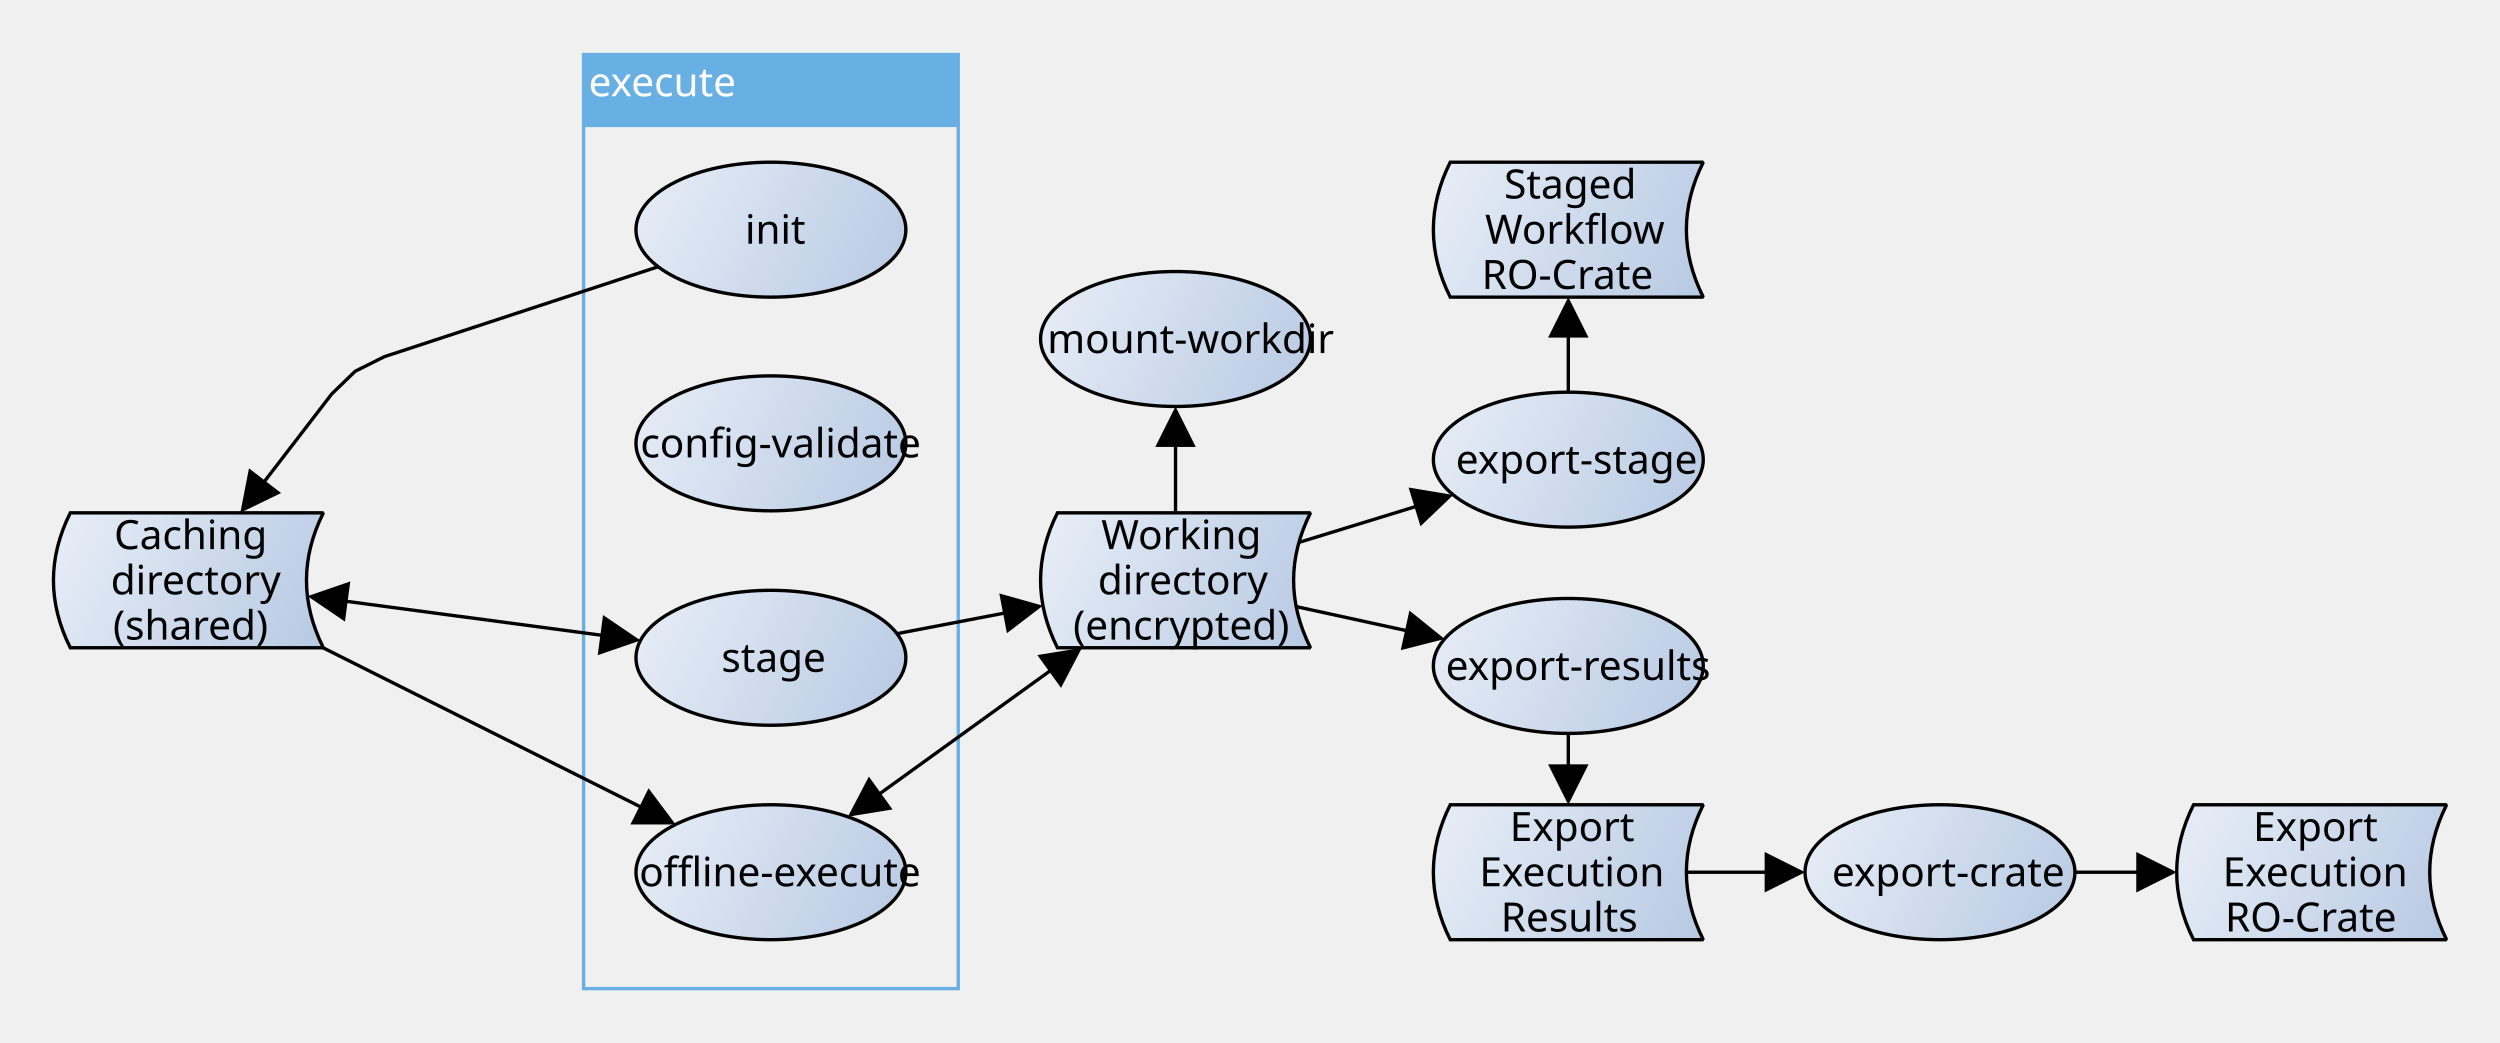
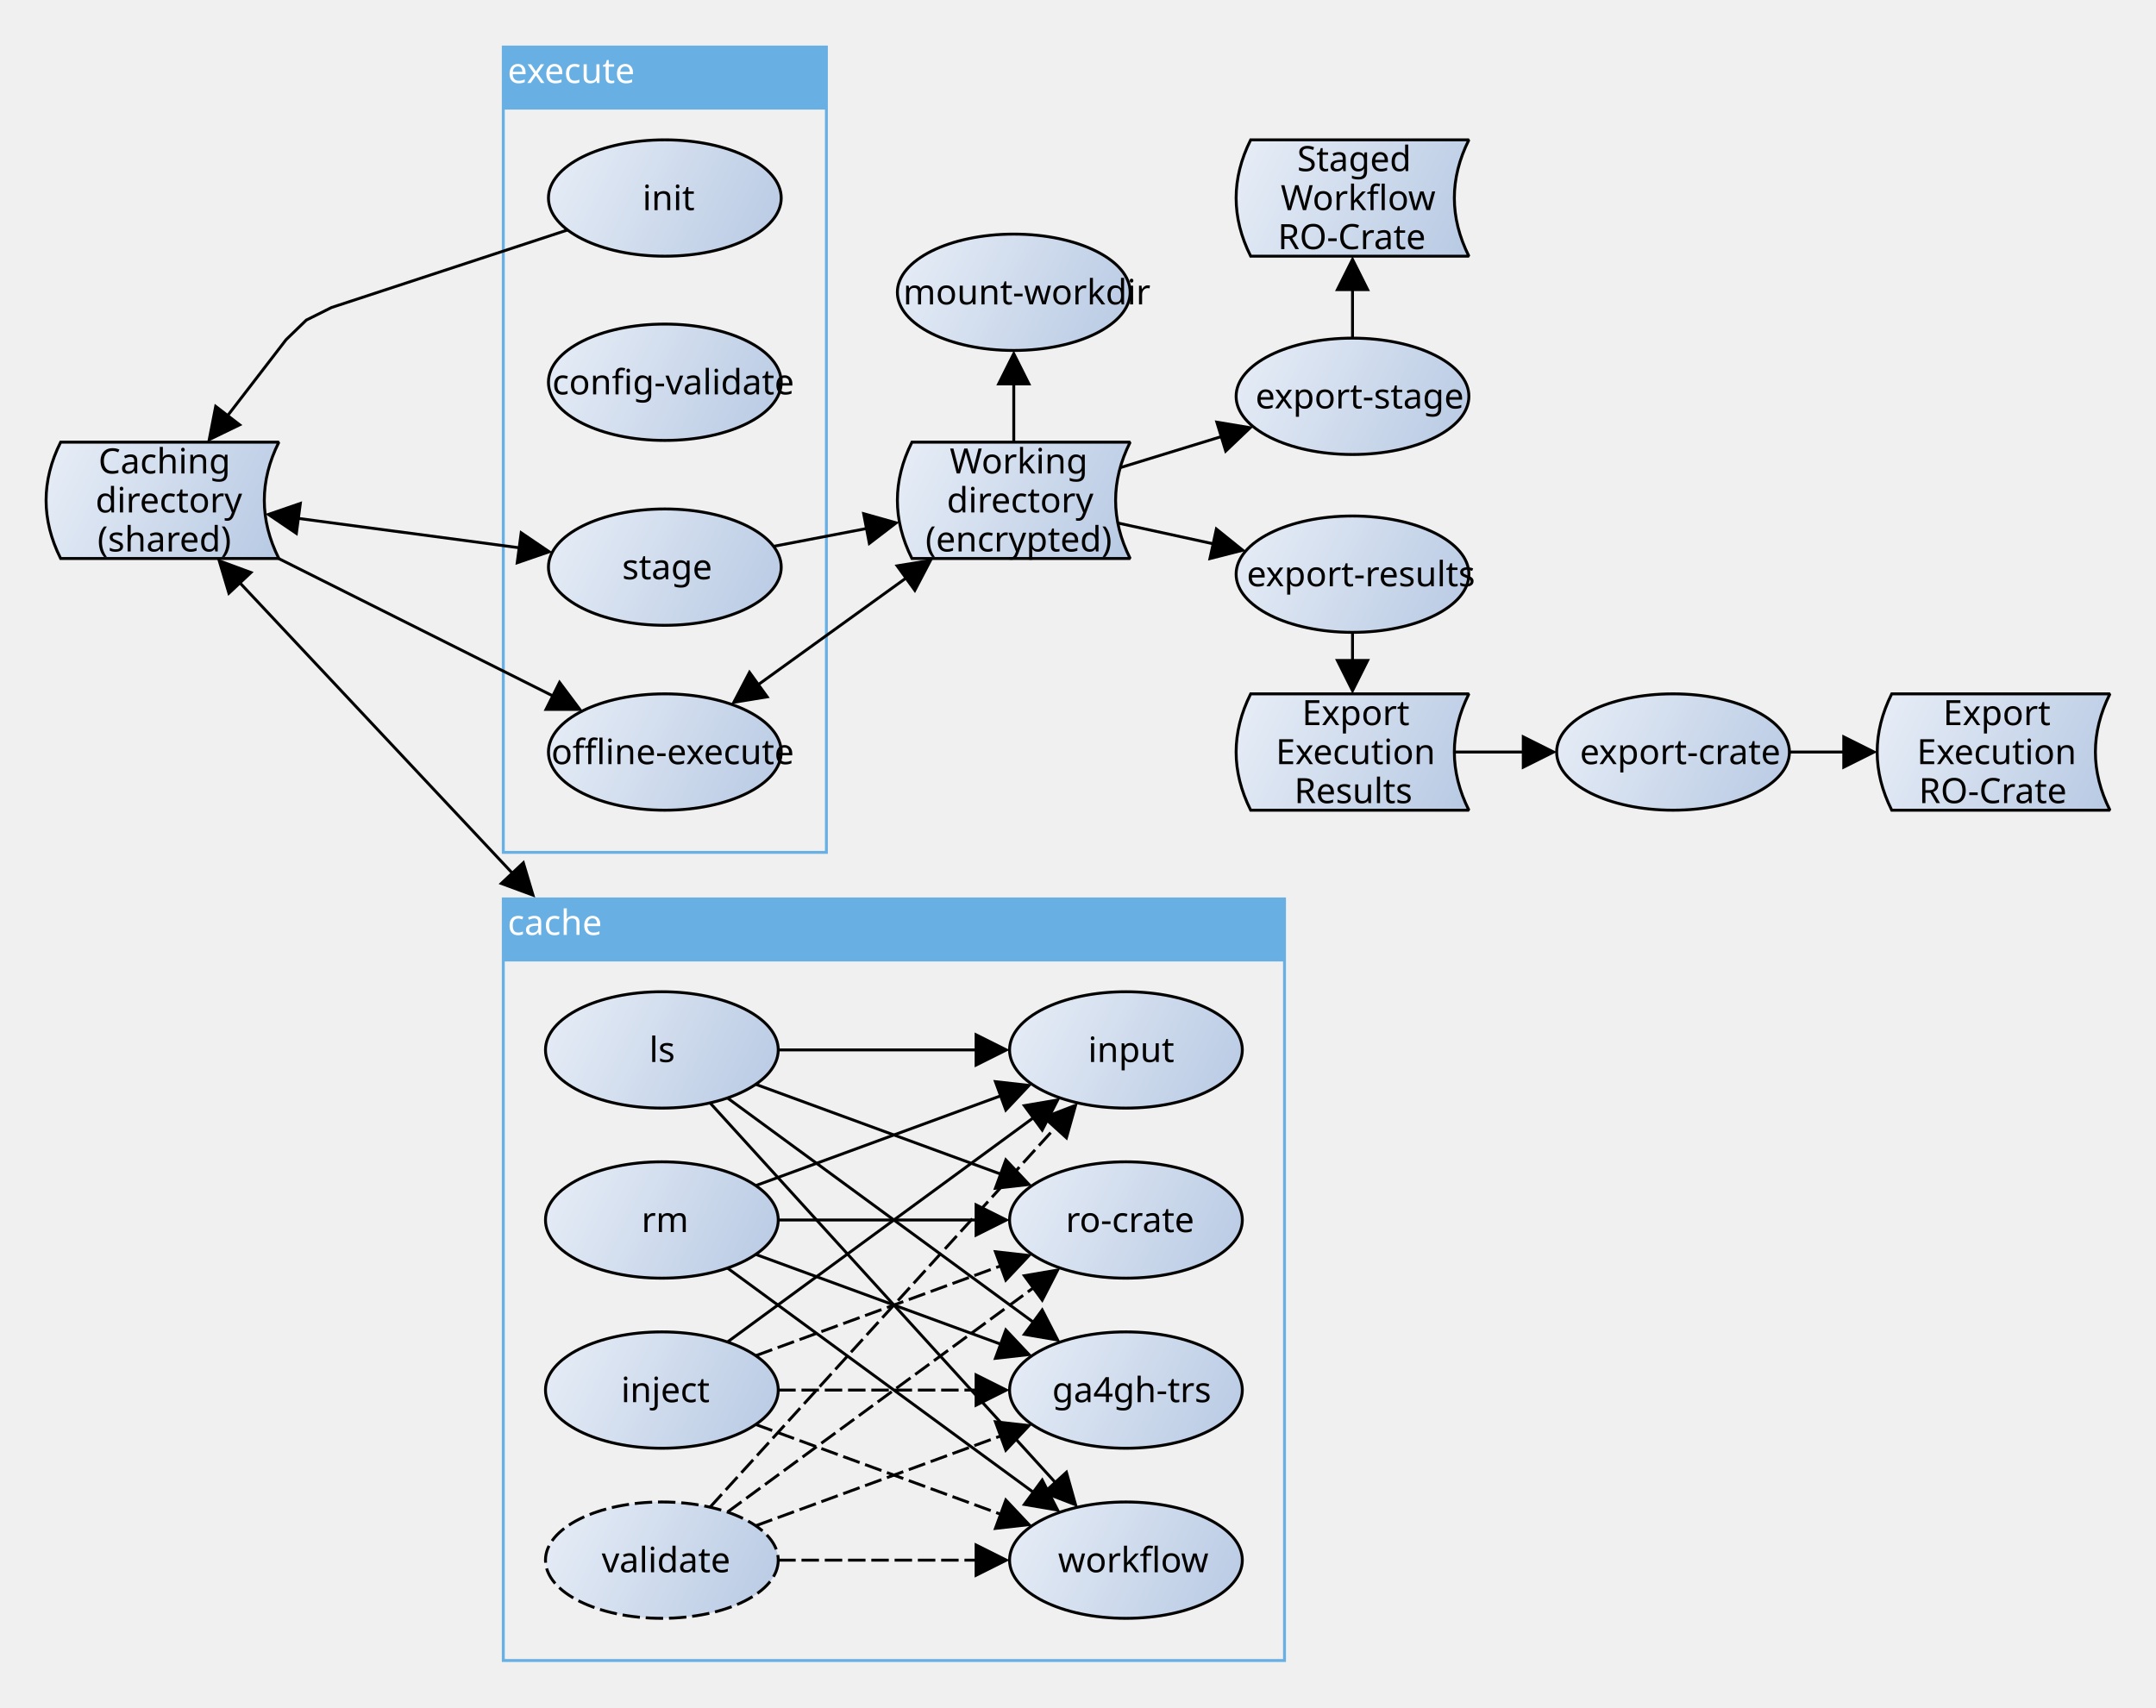
- <svg xmlns="http://www.w3.org/2000/svg" fill-opacity="1" color-rendering="auto" color-interpolation="auto" text-rendering="auto" stroke="black" stroke-linecap="square" width="741" stroke-miterlimit="10" shape-rendering="auto" stroke-opacity="1" fill="black" stroke-dasharray="none" font-weight="normal" stroke-width="1" height="309" font-family="'Dialog'" font-style="normal" stroke-linejoin="miter" font-size="12px" stroke-dashoffset="0" image-rendering="auto">
+ <svg xmlns="http://www.w3.org/2000/svg" fill-opacity="1" color-rendering="auto" color-interpolation="auto" text-rendering="auto" stroke="black" stroke-linecap="square" width="741" stroke-miterlimit="10" shape-rendering="auto" stroke-opacity="1" fill="black" stroke-dasharray="none" font-weight="normal" stroke-width="1" height="587" font-family="'Dialog'" font-style="normal" stroke-linejoin="miter" font-size="12px" stroke-dashoffset="0" image-rendering="auto">
  <defs id="genericDefs" />
  <g>
    <defs id="defs1">
      <linearGradient x1="609.424" gradientUnits="userSpaceOnUse" x2="689.424" y1="348.004" y2="388.004" id="linearGradient1" spreadMethod="reflect">
        <stop stop-opacity="1" stop-color="rgb(232,238,247)" offset="0%" />
        <stop stop-opacity="1" stop-color="rgb(183,201,227)" offset="100%" />
      </linearGradient>
      <linearGradient x1="316.84" gradientUnits="userSpaceOnUse" x2="396.84" y1="348.004" y2="388.004" id="linearGradient2" spreadMethod="reflect">
        <stop stop-opacity="1" stop-color="rgb(232,238,247)" offset="0%" />
        <stop stop-opacity="1" stop-color="rgb(183,201,227)" offset="100%" />
      </linearGradient>
      <linearGradient x1="609.424" gradientUnits="userSpaceOnUse" x2="689.424" y1="276.48" y2="316.48" id="linearGradient3" spreadMethod="reflect">
        <stop stop-opacity="1" stop-color="rgb(232,238,247)" offset="0%" />
        <stop stop-opacity="1" stop-color="rgb(183,201,227)" offset="100%" />
      </linearGradient>
      <linearGradient x1="489.5" gradientUnits="userSpaceOnUse" x2="569.5" y1="244.074" y2="284.074" id="linearGradient4" spreadMethod="reflect">
        <stop stop-opacity="1" stop-color="rgb(232,238,247)" offset="0%" />
        <stop stop-opacity="1" stop-color="rgb(183,201,227)" offset="100%" />
      </linearGradient>
      <linearGradient x1="489.5" gradientUnits="userSpaceOnUse" x2="569.5" y1="434.528" y2="474.528" id="linearGradient5" spreadMethod="reflect">
        <stop stop-opacity="1" stop-color="rgb(232,238,247)" offset="0%" />
        <stop stop-opacity="1" stop-color="rgb(183,201,227)" offset="100%" />
      </linearGradient>
      <linearGradient x1="489.5" gradientUnits="userSpaceOnUse" x2="569.5" y1="370.968" y2="410.968" id="linearGradient6" spreadMethod="reflect">
        <stop stop-opacity="1" stop-color="rgb(232,238,247)" offset="0%" />
        <stop stop-opacity="1" stop-color="rgb(183,201,227)" offset="100%" />
      </linearGradient>
      <linearGradient x1="489.5" gradientUnits="userSpaceOnUse" x2="569.5" y1="307.409" y2="347.409" id="linearGradient7" spreadMethod="reflect">
        <stop stop-opacity="1" stop-color="rgb(232,238,247)" offset="0%" />
        <stop stop-opacity="1" stop-color="rgb(183,201,227)" offset="100%" />
      </linearGradient>
      <linearGradient x1="725.848" gradientUnits="userSpaceOnUse" x2="805.848" y1="312.242" y2="352.242" id="linearGradient8" spreadMethod="reflect">
        <stop stop-opacity="1" stop-color="rgb(232,238,247)" offset="0%" />
        <stop stop-opacity="1" stop-color="rgb(183,201,227)" offset="100%" />
      </linearGradient>
      <linearGradient x1="725.848" gradientUnits="userSpaceOnUse" x2="805.848" y1="373.385" y2="413.385" id="linearGradient9" spreadMethod="reflect">
        <stop stop-opacity="1" stop-color="rgb(232,238,247)" offset="0%" />
        <stop stop-opacity="1" stop-color="rgb(183,201,227)" offset="100%" />
      </linearGradient>
      <linearGradient x1="725.848" gradientUnits="userSpaceOnUse" x2="805.848" y1="434.528" y2="474.528" id="linearGradient10" spreadMethod="reflect">
        <stop stop-opacity="1" stop-color="rgb(232,238,247)" offset="0%" />
        <stop stop-opacity="1" stop-color="rgb(183,201,227)" offset="100%" />
      </linearGradient>
      <linearGradient x1="725.848" gradientUnits="userSpaceOnUse" x2="805.848" y1="244.074" y2="284.074" id="linearGradient11" spreadMethod="reflect">
        <stop stop-opacity="1" stop-color="rgb(232,238,247)" offset="0%" />
        <stop stop-opacity="1" stop-color="rgb(183,201,227)" offset="100%" />
      </linearGradient>
      <linearGradient x1="946.173" gradientUnits="userSpaceOnUse" x2="1026.173" y1="434.528" y2="474.528" id="linearGradient12" spreadMethod="reflect">
        <stop stop-opacity="1" stop-color="rgb(232,238,247)" offset="0%" />
        <stop stop-opacity="1" stop-color="rgb(183,201,227)" offset="100%" />
      </linearGradient>
      <linearGradient x1="836.01" gradientUnits="userSpaceOnUse" x2="916.01" y1="434.528" y2="474.528" id="linearGradient13" spreadMethod="reflect">
        <stop stop-opacity="1" stop-color="rgb(232,238,247)" offset="0%" />
        <stop stop-opacity="1" stop-color="rgb(183,201,227)" offset="100%" />
      </linearGradient>
+       <linearGradient x1="488.477" gradientUnits="userSpaceOnUse" x2="568.477" y1="536.934" y2="576.934" id="linearGradient14" spreadMethod="reflect">
+         <stop stop-opacity="1" stop-color="rgb(232,238,247)" offset="0%" />
+         <stop stop-opacity="1" stop-color="rgb(183,201,227)" offset="100%" />
+       </linearGradient>
+       <linearGradient x1="488.477" gradientUnits="userSpaceOnUse" x2="568.477" y1="595.403" y2="635.403" id="linearGradient15" spreadMethod="reflect">
+         <stop stop-opacity="1" stop-color="rgb(232,238,247)" offset="0%" />
+         <stop stop-opacity="1" stop-color="rgb(183,201,227)" offset="100%" />
+       </linearGradient>
+       <linearGradient x1="488.477" gradientUnits="userSpaceOnUse" x2="568.477" y1="653.871" y2="693.871" id="linearGradient16" spreadMethod="reflect">
+         <stop stop-opacity="1" stop-color="rgb(232,238,247)" offset="0%" />
+         <stop stop-opacity="1" stop-color="rgb(183,201,227)" offset="100%" />
+       </linearGradient>
+       <linearGradient x1="647.977" gradientUnits="userSpaceOnUse" x2="727.977" y1="536.934" y2="576.934" id="linearGradient17" spreadMethod="reflect">
+         <stop stop-opacity="1" stop-color="rgb(232,238,247)" offset="0%" />
+         <stop stop-opacity="1" stop-color="rgb(183,201,227)" offset="100%" />
+       </linearGradient>
+       <linearGradient x1="488.477" gradientUnits="userSpaceOnUse" x2="568.477" y1="712.34" y2="752.34" id="linearGradient18" spreadMethod="reflect">
+         <stop stop-opacity="1" stop-color="rgb(232,238,247)" offset="0%" />
+         <stop stop-opacity="1" stop-color="rgb(183,201,227)" offset="100%" />
+       </linearGradient>
+       <linearGradient x1="647.977" gradientUnits="userSpaceOnUse" x2="727.977" y1="595.403" y2="635.403" id="linearGradient19" spreadMethod="reflect">
+         <stop stop-opacity="1" stop-color="rgb(232,238,247)" offset="0%" />
+         <stop stop-opacity="1" stop-color="rgb(183,201,227)" offset="100%" />
+       </linearGradient>
+       <linearGradient x1="647.977" gradientUnits="userSpaceOnUse" x2="727.977" y1="653.871" y2="693.871" id="linearGradient20" spreadMethod="reflect">
+         <stop stop-opacity="1" stop-color="rgb(232,238,247)" offset="0%" />
+         <stop stop-opacity="1" stop-color="rgb(183,201,227)" offset="100%" />
+       </linearGradient>
+       <linearGradient x1="647.977" gradientUnits="userSpaceOnUse" x2="727.977" y1="712.34" y2="752.34" id="linearGradient21" spreadMethod="reflect">
+         <stop stop-opacity="1" stop-color="rgb(232,238,247)" offset="0%" />
+         <stop stop-opacity="1" stop-color="rgb(183,201,227)" offset="100%" />
+       </linearGradient>
      <clipPath clipPathUnits="userSpaceOnUse" id="clipPath1">
-         <path d="M0 0 L741 0 L741 309 L0 309 L0 0 Z" />
+         <path d="M0 0 L741 0 L741 587 L0 587 L0 0 Z" />
      </clipPath>
      <clipPath clipPathUnits="userSpaceOnUse" id="clipPath2">
-         <path d="M301 196 L1042 196 L1042 505 L301 505 L301 196 Z" />
+         <path d="M301 196 L1042 196 L1042 783 L301 783 L301 196 Z" />
      </clipPath>
    </defs>
    <g fill="url(#linearGradient1)" text-rendering="geometricPrecision" shape-rendering="geometricPrecision" transform="matrix(1,0,0,1,-301,-196)" stroke="url(#linearGradient1)">
      <path d="M614.424 348.004 L689.424 348.004 Q679.424 368.004 689.424 388.004 L614.424 388.004 Q604.424 368.004 614.424 348.004 Z" stroke="none" clip-path="url(#clipPath2)" />
    </g>
    <g text-rendering="geometricPrecision" stroke-miterlimit="1.45" shape-rendering="geometricPrecision" transform="matrix(1,0,0,1,-301,-196)" stroke-linecap="butt">
      <path fill="none" d="M614.424 348.004 L689.424 348.004 Q679.424 368.004 689.424 388.004 L614.424 388.004 Q604.424 368.004 614.424 348.004 Z" clip-path="url(#clipPath2)" />
      <text x="627.419" xml:space="preserve" y="358.758" clip-path="url(#clipPath2)" font-family="sans-serif" stroke="none">Working</text>
      <text x="626.417" xml:space="preserve" y="372.164" clip-path="url(#clipPath2)" font-family="sans-serif" stroke="none">directory</text>
      <text x="619.078" xml:space="preserve" y="385.57" clip-path="url(#clipPath2)" font-family="sans-serif" stroke="none">(encrypted)</text>
    </g>
    <g fill="url(#linearGradient2)" text-rendering="geometricPrecision" shape-rendering="geometricPrecision" transform="matrix(1,0,0,1,-301,-196)" stroke="url(#linearGradient2)">
      <path d="M321.84 348.004 L396.84 348.004 Q386.84 368.004 396.84 388.004 L321.84 388.004 Q311.84 368.004 321.84 348.004 Z" stroke="none" clip-path="url(#clipPath2)" />
    </g>
    <g text-rendering="geometricPrecision" stroke-miterlimit="1.45" shape-rendering="geometricPrecision" transform="matrix(1,0,0,1,-301,-196)" stroke-linecap="butt">
      <path fill="none" d="M321.84 348.004 L396.84 348.004 Q386.84 368.004 396.84 388.004 L321.84 388.004 Q311.84 368.004 321.84 348.004 Z" clip-path="url(#clipPath2)" />
      <text x="334.826" xml:space="preserve" y="358.758" clip-path="url(#clipPath2)" font-family="sans-serif" stroke="none">Caching</text>
      <text x="333.833" xml:space="preserve" y="372.164" clip-path="url(#clipPath2)" font-family="sans-serif" stroke="none">directory</text>
      <text x="334.498" xml:space="preserve" y="385.57" clip-path="url(#clipPath2)" font-family="sans-serif" stroke="none">(shared)</text>
    </g>
    <g fill="url(#linearGradient3)" text-rendering="geometricPrecision" shape-rendering="geometricPrecision" transform="matrix(1,0,0,1,-301,-196)" stroke="url(#linearGradient3)">
      <ellipse rx="40" ry="20" clip-path="url(#clipPath2)" cx="649.424" cy="296.48" stroke="none" />
    </g>
    <g text-rendering="geometricPrecision" stroke-miterlimit="1.45" shape-rendering="geometricPrecision" transform="matrix(1,0,0,1,-301,-196)" stroke-linecap="butt">
      <ellipse rx="40" fill="none" ry="20" clip-path="url(#clipPath2)" cx="649.424" cy="296.48" />
      <text x="611.414" xml:space="preserve" y="300.64" clip-path="url(#clipPath2)" font-family="sans-serif" stroke="none">mount-workdir</text>
    </g>
    <g text-rendering="geometricPrecision" stroke-miterlimit="1.45" shape-rendering="geometricPrecision" transform="matrix(1,0,0,1,-301,-196)" stroke-linecap="butt">
      <path fill="none" d="M649.424 347.993 L649.424 327.476" clip-path="url(#clipPath2)" />
      <path d="M649.424 316.476 L643.424 328.476 L655.424 328.476 Z" clip-path="url(#clipPath2)" stroke="none" />
    </g>
    <g fill="rgb(104,176,227)" text-rendering="geometricPrecision" shape-rendering="geometricPrecision" transform="matrix(1,0,0,1,-301,-196)" stroke="rgb(104,176,227)">
      <path d="M473.477 211.667 L473.477 489.528 L585.523 489.528 L585.523 211.667 ZM474.477 233.667 L474.477 488.528 L584.523 488.528 L584.523 233.667 Z" fill-rule="evenodd" clip-path="url(#clipPath2)" stroke="none" />
    </g>
    <g stroke-linecap="butt" transform="matrix(1,0,0,1,-301,-196)" fill="white" text-rendering="geometricPrecision" font-family="sans-serif" shape-rendering="geometricPrecision" stroke="white" stroke-miterlimit="1.45">
      <text x="475.477" xml:space="preserve" y="224.531" clip-path="url(#clipPath2)" stroke="none">execute</text>
    </g>
    <g fill="url(#linearGradient4)" text-rendering="geometricPrecision" shape-rendering="geometricPrecision" transform="matrix(1,0,0,1,-301,-196)" stroke="url(#linearGradient4)">
      <ellipse rx="40" ry="20" clip-path="url(#clipPath2)" cx="529.5" cy="264.074" stroke="none" />
    </g>
    <g text-rendering="geometricPrecision" stroke-miterlimit="1.45" shape-rendering="geometricPrecision" transform="matrix(1,0,0,1,-301,-196)" stroke-linecap="butt">
      <ellipse rx="40" fill="none" ry="20" clip-path="url(#clipPath2)" cx="529.5" cy="264.074" />
      <text x="521.83" xml:space="preserve" y="268.234" clip-path="url(#clipPath2)" font-family="sans-serif" stroke="none">init</text>
    </g>
    <g fill="url(#linearGradient5)" text-rendering="geometricPrecision" shape-rendering="geometricPrecision" transform="matrix(1,0,0,1,-301,-196)" stroke="url(#linearGradient5)">
      <ellipse rx="40" ry="20" clip-path="url(#clipPath2)" cx="529.5" cy="454.528" stroke="none" />
    </g>
    <g text-rendering="geometricPrecision" stroke-miterlimit="1.45" shape-rendering="geometricPrecision" transform="matrix(1,0,0,1,-301,-196)" stroke-linecap="butt">
      <ellipse rx="40" fill="none" ry="20" clip-path="url(#clipPath2)" cx="529.5" cy="454.528" />
      <text x="490.477" xml:space="preserve" y="458.688" clip-path="url(#clipPath2)" font-family="sans-serif" stroke="none">offline-execute</text>
    </g>
    <g fill="url(#linearGradient6)" text-rendering="geometricPrecision" shape-rendering="geometricPrecision" transform="matrix(1,0,0,1,-301,-196)" stroke="url(#linearGradient6)">
      <ellipse rx="40" ry="20" clip-path="url(#clipPath2)" cx="529.5" cy="390.968" stroke="none" />
    </g>
    <g text-rendering="geometricPrecision" stroke-miterlimit="1.45" shape-rendering="geometricPrecision" transform="matrix(1,0,0,1,-301,-196)" stroke-linecap="butt">
      <ellipse rx="40" fill="none" ry="20" clip-path="url(#clipPath2)" cx="529.5" cy="390.968" />
      <text x="514.822" xml:space="preserve" y="395.129" clip-path="url(#clipPath2)" font-family="sans-serif" stroke="none">stage</text>
    </g>
    <g fill="url(#linearGradient7)" text-rendering="geometricPrecision" shape-rendering="geometricPrecision" transform="matrix(1,0,0,1,-301,-196)" stroke="url(#linearGradient7)">
      <ellipse rx="40" ry="20" clip-path="url(#clipPath2)" cx="529.5" cy="327.409" stroke="none" />
    </g>
    <g text-rendering="geometricPrecision" stroke-miterlimit="1.45" shape-rendering="geometricPrecision" transform="matrix(1,0,0,1,-301,-196)" stroke-linecap="butt">
      <ellipse rx="40" fill="none" ry="20" clip-path="url(#clipPath2)" cx="529.5" cy="327.409" />
      <text x="490.81" xml:space="preserve" y="331.569" clip-path="url(#clipPath2)" font-family="sans-serif" stroke="none">config-validate</text>
    </g>
    <g fill="url(#linearGradient8)" text-rendering="geometricPrecision" shape-rendering="geometricPrecision" transform="matrix(1,0,0,1,-301,-196)" stroke="url(#linearGradient8)">
      <ellipse rx="40" ry="20" clip-path="url(#clipPath2)" cx="765.848" cy="332.242" stroke="none" />
    </g>
    <g text-rendering="geometricPrecision" stroke-miterlimit="1.45" shape-rendering="geometricPrecision" transform="matrix(1,0,0,1,-301,-196)" stroke-linecap="butt">
      <ellipse rx="40" fill="none" ry="20" clip-path="url(#clipPath2)" cx="765.848" cy="332.242" />
      <text x="732.496" xml:space="preserve" y="336.402" clip-path="url(#clipPath2)" font-family="sans-serif" stroke="none">export-stage</text>
    </g>
    <g fill="url(#linearGradient9)" text-rendering="geometricPrecision" shape-rendering="geometricPrecision" transform="matrix(1,0,0,1,-301,-196)" stroke="url(#linearGradient9)">
      <ellipse rx="40" ry="20" clip-path="url(#clipPath2)" cx="765.848" cy="393.385" stroke="none" />
    </g>
    <g text-rendering="geometricPrecision" stroke-miterlimit="1.45" shape-rendering="geometricPrecision" transform="matrix(1,0,0,1,-301,-196)" stroke-linecap="butt">
      <ellipse rx="40" fill="none" ry="20" clip-path="url(#clipPath2)" cx="765.848" cy="393.385" />
      <text x="729.502" xml:space="preserve" y="397.545" clip-path="url(#clipPath2)" font-family="sans-serif" stroke="none">export-results</text>
    </g>
    <g fill="url(#linearGradient10)" text-rendering="geometricPrecision" shape-rendering="geometricPrecision" transform="matrix(1,0,0,1,-301,-196)" stroke="url(#linearGradient10)">
      <path d="M730.848 434.528 L805.848 434.528 Q795.848 454.528 805.848 474.528 L730.848 474.528 Q720.848 454.528 730.848 434.528 Z" stroke="none" clip-path="url(#clipPath2)" />
    </g>
    <g text-rendering="geometricPrecision" stroke-miterlimit="1.45" shape-rendering="geometricPrecision" transform="matrix(1,0,0,1,-301,-196)" stroke-linecap="butt">
      <path fill="none" d="M730.848 434.528 L805.848 434.528 Q795.848 454.528 805.848 474.528 L730.848 474.528 Q720.848 454.528 730.848 434.528 Z" clip-path="url(#clipPath2)" />
      <text x="748.507" xml:space="preserve" y="445.282" clip-path="url(#clipPath2)" font-family="sans-serif" stroke="none">Export</text>
      <text x="739.498" xml:space="preserve" y="458.688" clip-path="url(#clipPath2)" font-family="sans-serif" stroke="none">Execution</text>
      <text x="745.841" xml:space="preserve" y="472.094" clip-path="url(#clipPath2)" font-family="sans-serif" stroke="none">Results</text>
    </g>
    <g fill="url(#linearGradient11)" text-rendering="geometricPrecision" shape-rendering="geometricPrecision" transform="matrix(1,0,0,1,-301,-196)" stroke="url(#linearGradient11)">
      <path d="M730.848 244.074 L805.848 244.074 Q795.848 264.074 805.848 284.074 L730.848 284.074 Q720.848 264.074 730.848 244.074 Z" stroke="none" clip-path="url(#clipPath2)" />
    </g>
    <g text-rendering="geometricPrecision" stroke-miterlimit="1.45" shape-rendering="geometricPrecision" transform="matrix(1,0,0,1,-301,-196)" stroke-linecap="butt">
      <path fill="none" d="M730.848 244.074 L805.848 244.074 Q795.848 264.074 805.848 284.074 L730.848 284.074 Q720.848 264.074 730.848 244.074 Z" clip-path="url(#clipPath2)" />
      <text x="746.831" xml:space="preserve" y="254.828" clip-path="url(#clipPath2)" font-family="sans-serif" stroke="none">Staged</text>
      <text x="741.18" xml:space="preserve" y="268.234" clip-path="url(#clipPath2)" font-family="sans-serif" stroke="none">Workflow</text>
      <text x="740.178" xml:space="preserve" y="281.64" clip-path="url(#clipPath2)" font-family="sans-serif" stroke="none">RO-Crate</text>
    </g>
    <g fill="url(#linearGradient12)" text-rendering="geometricPrecision" shape-rendering="geometricPrecision" transform="matrix(1,0,0,1,-301,-196)" stroke="url(#linearGradient12)">
      <path d="M951.173 434.528 L1026.173 434.528 Q1016.173 454.528 1026.173 474.528 L951.173 474.528 Q941.173 454.528 951.173 434.528 Z" stroke="none" clip-path="url(#clipPath2)" />
    </g>
    <g text-rendering="geometricPrecision" stroke-miterlimit="1.45" shape-rendering="geometricPrecision" transform="matrix(1,0,0,1,-301,-196)" stroke-linecap="butt">
      <path fill="none" d="M951.173 434.528 L1026.173 434.528 Q1016.173 454.528 1026.173 474.528 L951.173 474.528 Q941.173 454.528 951.173 434.528 Z" clip-path="url(#clipPath2)" />
      <text x="968.832" xml:space="preserve" y="445.282" clip-path="url(#clipPath2)" font-family="sans-serif" stroke="none">Export</text>
      <text x="959.823" xml:space="preserve" y="458.688" clip-path="url(#clipPath2)" font-family="sans-serif" stroke="none">Execution</text>
      <text x="960.503" xml:space="preserve" y="472.094" clip-path="url(#clipPath2)" font-family="sans-serif" stroke="none">RO-Crate</text>
    </g>
    <g fill="url(#linearGradient13)" text-rendering="geometricPrecision" shape-rendering="geometricPrecision" transform="matrix(1,0,0,1,-301,-196)" stroke="url(#linearGradient13)">
      <ellipse rx="40" ry="20" clip-path="url(#clipPath2)" cx="876.01" cy="454.528" stroke="none" />
    </g>
    <g text-rendering="geometricPrecision" stroke-miterlimit="1.45" shape-rendering="geometricPrecision" transform="matrix(1,0,0,1,-301,-196)" stroke-linecap="butt">
      <ellipse rx="40" fill="none" ry="20" clip-path="url(#clipPath2)" cx="876.01" cy="454.528" />
      <text x="843.998" xml:space="preserve" y="458.688" clip-path="url(#clipPath2)" font-family="sans-serif" stroke="none">export-crate</text>
    </g>
    <g text-rendering="geometricPrecision" stroke-miterlimit="1.45" shape-rendering="geometricPrecision" transform="matrix(1,0,0,1,-301,-196)" stroke-linecap="butt">
      <path fill="none" d="M496.088 275.052 L414.924 301.719 L406.275 306.041 L399.327 312.766 L378.942 339.269" clip-path="url(#clipPath2)" />
      <path d="M372.236 347.988 L384.308 342.134 L374.796 334.818 Z" clip-path="url(#clipPath2)" stroke="none" />
    </g>
    <g text-rendering="geometricPrecision" stroke-miterlimit="1.45" shape-rendering="geometricPrecision" transform="matrix(1,0,0,1,-301,-196)" stroke-linecap="butt">
      <path fill="none" d="M396.759 388.009 L491.439 435.455" clip-path="url(#clipPath2)" />
      <path d="M501.273 440.383 L493.233 429.642 L487.857 440.371 Z" clip-path="url(#clipPath2)" stroke="none" />
    </g>
    <g text-rendering="geometricPrecision" stroke-miterlimit="1.45" shape-rendering="geometricPrecision" transform="matrix(1,0,0,1,-301,-196)" stroke-linecap="butt">
      <path fill="none" d="M561.228 431.636 L612.786 394.438" clip-path="url(#clipPath2)" />
      <path d="M552.308 438.072 L565.55 435.917 L558.529 426.185 Z" clip-path="url(#clipPath2)" stroke="none" />
      <path d="M621.707 388.002 L608.465 390.157 L615.486 399.889 Z" clip-path="url(#clipPath2)" stroke="none" />
    </g>
    <g text-rendering="geometricPrecision" stroke-miterlimit="1.45" shape-rendering="geometricPrecision" transform="matrix(1,0,0,1,-301,-196)" stroke-linecap="butt">
      <path fill="none" d="M479.941 384.377 L403.045 374.149" clip-path="url(#clipPath2)" />
      <path d="M490.845 385.827 L479.741 378.298 L478.159 390.193 Z" clip-path="url(#clipPath2)" stroke="none" />
      <path d="M392.141 372.699 L403.245 380.229 L404.827 368.334 Z" clip-path="url(#clipPath2)" stroke="none" />
    </g>
    <g text-rendering="geometricPrecision" stroke-miterlimit="1.45" shape-rendering="geometricPrecision" transform="matrix(1,0,0,1,-301,-196)" stroke-linecap="butt">
      <path fill="none" d="M566.83 383.82 L599.299 377.602" clip-path="url(#clipPath2)" />
      <path d="M610.103 375.534 L597.189 371.898 L599.446 383.683 Z" clip-path="url(#clipPath2)" stroke="none" />
    </g>
    <g text-rendering="geometricPrecision" stroke-miterlimit="1.45" shape-rendering="geometricPrecision" transform="matrix(1,0,0,1,-301,-196)" stroke-linecap="butt">
      <path fill="none" d="M686.005 356.767 L721.221 345.95" clip-path="url(#clipPath2)" />
      <path d="M731.736 342.72 L718.503 340.508 L722.026 351.979 Z" clip-path="url(#clipPath2)" stroke="none" />
    </g>
    <g text-rendering="geometricPrecision" stroke-miterlimit="1.45" shape-rendering="geometricPrecision" transform="matrix(1,0,0,1,-301,-196)" stroke-linecap="butt">
      <path fill="none" d="M685.21 375.805 L718.443 383.05" clip-path="url(#clipPath2)" />
      <path d="M729.191 385.394 L718.744 376.975 L716.188 388.7 Z" clip-path="url(#clipPath2)" stroke="none" />
    </g>
    <g text-rendering="geometricPrecision" stroke-miterlimit="1.45" shape-rendering="geometricPrecision" transform="matrix(1,0,0,1,-301,-196)" stroke-linecap="butt">
      <path fill="none" d="M765.848 413.358 L765.848 423.546" clip-path="url(#clipPath2)" />
      <path d="M765.848 434.546 L771.848 422.546 L759.848 422.546 Z" clip-path="url(#clipPath2)" stroke="none" />
    </g>
    <g text-rendering="geometricPrecision" stroke-miterlimit="1.45" shape-rendering="geometricPrecision" transform="matrix(1,0,0,1,-301,-196)" stroke-linecap="butt">
      <path fill="none" d="M765.848 312.238 L765.848 295.064" clip-path="url(#clipPath2)" />
      <path d="M765.848 284.064 L759.848 296.064 L771.848 296.064 Z" clip-path="url(#clipPath2)" stroke="none" />
    </g>
    <g text-rendering="geometricPrecision" stroke-miterlimit="1.45" shape-rendering="geometricPrecision" transform="matrix(1,0,0,1,-301,-196)" stroke-linecap="butt">
      <path fill="none" d="M800.838 454.528 L825.039 454.528" clip-path="url(#clipPath2)" />
      <path d="M836.039 454.528 L824.039 448.528 L824.039 460.528 Z" clip-path="url(#clipPath2)" stroke="none" />
    </g>
    <g text-rendering="geometricPrecision" stroke-miterlimit="1.45" shape-rendering="geometricPrecision" transform="matrix(1,0,0,1,-301,-196)" stroke-linecap="butt">
      <path fill="none" d="M916.003 454.528 L935.188 454.528" clip-path="url(#clipPath2)" />
      <path d="M946.188 454.528 L934.188 448.528 L934.188 460.528 Z" clip-path="url(#clipPath2)" stroke="none" />
    </g>
+     <g fill="rgb(104,176,227)" text-rendering="geometricPrecision" shape-rendering="geometricPrecision" transform="matrix(1,0,0,1,-301,-196)" stroke="rgb(104,176,227)">
+       <path d="M473.477 504.528 L473.477 767.34 L742.977 767.34 L742.977 504.528 ZM474.477 526.528 L474.477 766.34 L741.977 766.34 L741.977 526.528 Z" fill-rule="evenodd" clip-path="url(#clipPath2)" stroke="none" />
+     </g>
+     <g stroke-linecap="butt" transform="matrix(1,0,0,1,-301,-196)" fill="white" text-rendering="geometricPrecision" font-family="sans-serif" shape-rendering="geometricPrecision" stroke="white" stroke-miterlimit="1.45">
+       <text x="475.477" xml:space="preserve" y="517.391" clip-path="url(#clipPath2)" stroke="none">cache</text>
+     </g>
+     <g fill="url(#linearGradient14)" text-rendering="geometricPrecision" shape-rendering="geometricPrecision" transform="matrix(1,0,0,1,-301,-196)" stroke="url(#linearGradient14)">
+       <ellipse rx="40" ry="20" clip-path="url(#clipPath2)" cx="528.477" cy="556.934" stroke="none" />
+     </g>
+     <g text-rendering="geometricPrecision" stroke-miterlimit="1.45" shape-rendering="geometricPrecision" transform="matrix(1,0,0,1,-301,-196)" stroke-linecap="butt">
+       <ellipse rx="40" fill="none" ry="20" clip-path="url(#clipPath2)" cx="528.477" cy="556.934" />
+       <text x="524.144" xml:space="preserve" y="561.094" clip-path="url(#clipPath2)" font-family="sans-serif" stroke="none">ls</text>
+     </g>
+     <g fill="url(#linearGradient15)" text-rendering="geometricPrecision" shape-rendering="geometricPrecision" transform="matrix(1,0,0,1,-301,-196)" stroke="url(#linearGradient15)">
+       <ellipse rx="40" ry="20" clip-path="url(#clipPath2)" cx="528.477" cy="615.403" stroke="none" />
+     </g>
+     <g text-rendering="geometricPrecision" stroke-miterlimit="1.45" shape-rendering="geometricPrecision" transform="matrix(1,0,0,1,-301,-196)" stroke-linecap="butt">
+       <ellipse rx="40" fill="none" ry="20" clip-path="url(#clipPath2)" cx="528.477" cy="615.403" />
+       <text x="521.481" xml:space="preserve" y="619.563" clip-path="url(#clipPath2)" font-family="sans-serif" stroke="none">rm</text>
+     </g>
+     <g fill="url(#linearGradient16)" text-rendering="geometricPrecision" shape-rendering="geometricPrecision" transform="matrix(1,0,0,1,-301,-196)" stroke="url(#linearGradient16)">
+       <ellipse rx="40" ry="20" clip-path="url(#clipPath2)" cx="528.477" cy="673.871" stroke="none" />
+     </g>
+     <g text-rendering="geometricPrecision" stroke-miterlimit="1.45" shape-rendering="geometricPrecision" transform="matrix(1,0,0,1,-301,-196)" stroke-linecap="butt">
+       <ellipse rx="40" fill="none" ry="20" clip-path="url(#clipPath2)" cx="528.477" cy="673.871" />
+       <text x="514.47" xml:space="preserve" y="678.031" clip-path="url(#clipPath2)" font-family="sans-serif" stroke="none">inject</text>
+     </g>
+     <g fill="url(#linearGradient17)" text-rendering="geometricPrecision" shape-rendering="geometricPrecision" transform="matrix(1,0,0,1,-301,-196)" stroke="url(#linearGradient17)">
+       <ellipse rx="40" ry="20" clip-path="url(#clipPath2)" cx="687.977" cy="556.934" stroke="none" />
+     </g>
+     <g text-rendering="geometricPrecision" stroke-miterlimit="1.45" shape-rendering="geometricPrecision" transform="matrix(1,0,0,1,-301,-196)" stroke-linecap="butt">
+       <ellipse rx="40" fill="none" ry="20" clip-path="url(#clipPath2)" cx="687.977" cy="556.934" />
+       <text x="674.966" xml:space="preserve" y="561.094" clip-path="url(#clipPath2)" font-family="sans-serif" stroke="none">input</text>
+     </g>
+     <g fill="url(#linearGradient18)" text-rendering="geometricPrecision" shape-rendering="geometricPrecision" transform="matrix(1,0,0,1,-301,-196)" stroke="url(#linearGradient18)">
+       <ellipse rx="40" ry="20" clip-path="url(#clipPath2)" cx="528.477" cy="732.34" stroke="none" />
+     </g>
+     <g text-rendering="geometricPrecision" stroke-miterlimit="1.45" stroke-dasharray="6,2" shape-rendering="geometricPrecision" transform="matrix(1,0,0,1,-301,-196)" stroke-linecap="butt">
+       <ellipse rx="40" fill="none" ry="20" clip-path="url(#clipPath2)" cx="528.477" cy="732.34" />
+       <text x="507.796" y="736.5" clip-path="url(#clipPath2)" font-family="sans-serif" stroke-dasharray="none" stroke="none" xml:space="preserve">validate</text>
+     </g>
+     <g fill="url(#linearGradient19)" text-rendering="geometricPrecision" shape-rendering="geometricPrecision" transform="matrix(1,0,0,1,-301,-196)" stroke="url(#linearGradient19)">
+       <ellipse rx="40" ry="20" clip-path="url(#clipPath2)" cx="687.977" cy="615.403" stroke="none" />
+     </g>
+     <g text-rendering="geometricPrecision" stroke-miterlimit="1.45" shape-rendering="geometricPrecision" transform="matrix(1,0,0,1,-301,-196)" stroke-linecap="butt">
+       <ellipse rx="40" fill="none" ry="20" clip-path="url(#clipPath2)" cx="687.977" cy="615.403" />
+       <text x="667.305" xml:space="preserve" y="619.563" clip-path="url(#clipPath2)" font-family="sans-serif" stroke="none">ro-crate</text>
+     </g>
+     <g fill="url(#linearGradient20)" text-rendering="geometricPrecision" shape-rendering="geometricPrecision" transform="matrix(1,0,0,1,-301,-196)" stroke="url(#linearGradient20)">
+       <ellipse rx="40" ry="20" clip-path="url(#clipPath2)" cx="687.977" cy="673.871" stroke="none" />
+     </g>
+     <g text-rendering="geometricPrecision" stroke-miterlimit="1.45" shape-rendering="geometricPrecision" transform="matrix(1,0,0,1,-301,-196)" stroke-linecap="butt">
+       <ellipse rx="40" fill="none" ry="20" clip-path="url(#clipPath2)" cx="687.977" cy="673.871" />
+       <text x="662.629" xml:space="preserve" y="678.031" clip-path="url(#clipPath2)" font-family="sans-serif" stroke="none">ga4gh-trs</text>
+     </g>
+     <g fill="url(#linearGradient21)" text-rendering="geometricPrecision" shape-rendering="geometricPrecision" transform="matrix(1,0,0,1,-301,-196)" stroke="url(#linearGradient21)">
+       <ellipse rx="40" ry="20" clip-path="url(#clipPath2)" cx="687.977" cy="732.34" stroke="none" />
+     </g>
+     <g text-rendering="geometricPrecision" stroke-miterlimit="1.45" shape-rendering="geometricPrecision" transform="matrix(1,0,0,1,-301,-196)" stroke-linecap="butt">
+       <ellipse rx="40" fill="none" ry="20" clip-path="url(#clipPath2)" cx="687.977" cy="732.34" />
+       <text x="664.639" xml:space="preserve" y="736.5" clip-path="url(#clipPath2)" font-family="sans-serif" stroke="none">workflow</text>
+     </g>
+     <g text-rendering="geometricPrecision" stroke-miterlimit="1.45" shape-rendering="geometricPrecision" transform="matrix(1,0,0,1,-301,-196)" stroke-linecap="butt">
+       <path fill="none" d="M383.116 396.009 L477.424 496.523" clip-path="url(#clipPath2)" />
+       <path d="M375.59 387.988 L379.425 400.844 L388.176 392.633 Z" clip-path="url(#clipPath2)" stroke="none" />
+       <path d="M484.951 504.545 L481.115 491.689 L472.364 499.899 Z" clip-path="url(#clipPath2)" stroke="none" />
+     </g>
+     <g text-rendering="geometricPrecision" stroke-miterlimit="1.45" shape-rendering="geometricPrecision" transform="matrix(1,0,0,1,-301,-196)" stroke-linecap="butt">
+       <path fill="none" d="M568.468 556.934 L636.975 556.934" clip-path="url(#clipPath2)" />
+       <path d="M647.975 556.934 L635.975 550.934 L635.975 562.934 Z" clip-path="url(#clipPath2)" stroke="none" />
+     </g>
+     <g text-rendering="geometricPrecision" stroke-miterlimit="1.45" shape-rendering="geometricPrecision" transform="matrix(1,0,0,1,-301,-196)" stroke-linecap="butt">
+       <path fill="none" d="M560.758 603.569 L645.378 572.55" clip-path="url(#clipPath2)" />
+       <path d="M655.706 568.764 L642.374 567.26 L646.504 578.527 Z" clip-path="url(#clipPath2)" stroke="none" />
+     </g>
+     <g text-rendering="geometricPrecision" stroke-miterlimit="1.45" shape-rendering="geometricPrecision" transform="matrix(1,0,0,1,-301,-196)" stroke-linecap="butt">
+       <path fill="none" d="M551.023 657.341 L656.536 579.985" clip-path="url(#clipPath2)" />
+       <path d="M665.407 573.481 L652.182 575.737 L659.277 585.415 Z" clip-path="url(#clipPath2)" stroke="none" />
+     </g>
+     <g text-rendering="geometricPrecision" stroke-miterlimit="1.45" stroke-dasharray="6,2" shape-rendering="geometricPrecision" transform="matrix(1,0,0,1,-301,-196)" stroke-linecap="butt">
+       <path fill="none" d="M545.046 714.118 L664.018 583.282" clip-path="url(#clipPath2)" />
+       <path d="M671.419 575.143 L658.907 579.985 L667.785 588.058 Z" clip-path="url(#clipPath2)" stroke="none" />
+     </g>
+     <g text-rendering="geometricPrecision" stroke-miterlimit="1.45" shape-rendering="geometricPrecision" transform="matrix(1,0,0,1,-301,-196)" stroke-linecap="butt">
+       <path fill="none" d="M560.758 568.768 L645.378 599.787" clip-path="url(#clipPath2)" />
+       <path d="M655.706 603.573 L646.504 593.81 L642.374 605.077 Z" clip-path="url(#clipPath2)" stroke="none" />
+     </g>
+     <g text-rendering="geometricPrecision" stroke-miterlimit="1.45" shape-rendering="geometricPrecision" transform="matrix(1,0,0,1,-301,-196)" stroke-linecap="butt">
+       <path fill="none" d="M568.468 615.403 L636.975 615.403" clip-path="url(#clipPath2)" />
+       <path d="M647.975 615.403 L635.975 609.403 L635.975 621.403 Z" clip-path="url(#clipPath2)" stroke="none" />
+     </g>
+     <g text-rendering="geometricPrecision" stroke-miterlimit="1.45" stroke-dasharray="6,2" shape-rendering="geometricPrecision" transform="matrix(1,0,0,1,-301,-196)" stroke-linecap="butt">
+       <path fill="none" d="M560.758 662.038 L645.378 631.018" clip-path="url(#clipPath2)" />
+       <path d="M655.706 627.232 L642.374 625.729 L646.504 636.996 Z" clip-path="url(#clipPath2)" stroke="none" />
+     </g>
+     <g text-rendering="geometricPrecision" stroke-miterlimit="1.45" stroke-dasharray="6,2" shape-rendering="geometricPrecision" transform="matrix(1,0,0,1,-301,-196)" stroke-linecap="butt">
+       <path fill="none" d="M551.023 715.81 L656.536 638.453" clip-path="url(#clipPath2)" />
+       <path d="M665.407 631.949 L652.182 634.206 L659.277 643.883 Z" clip-path="url(#clipPath2)" stroke="none" />
+     </g>
+     <g text-rendering="geometricPrecision" stroke-miterlimit="1.45" shape-rendering="geometricPrecision" transform="matrix(1,0,0,1,-301,-196)" stroke-linecap="butt">
+       <path fill="none" d="M551.023 573.464 L656.536 650.821" clip-path="url(#clipPath2)" />
+       <path d="M665.407 657.324 L659.277 645.39 L652.182 655.068 Z" clip-path="url(#clipPath2)" stroke="none" />
+     </g>
+     <g text-rendering="geometricPrecision" stroke-miterlimit="1.45" shape-rendering="geometricPrecision" transform="matrix(1,0,0,1,-301,-196)" stroke-linecap="butt">
+       <path fill="none" d="M560.758 627.236 L645.378 658.256" clip-path="url(#clipPath2)" />
+       <path d="M655.706 662.042 L646.504 652.278 L642.374 663.545 Z" clip-path="url(#clipPath2)" stroke="none" />
+     </g>
+     <g text-rendering="geometricPrecision" stroke-miterlimit="1.45" stroke-dasharray="6,2" shape-rendering="geometricPrecision" transform="matrix(1,0,0,1,-301,-196)" stroke-linecap="butt">
+       <path fill="none" d="M568.468 673.871 L636.975 673.871" clip-path="url(#clipPath2)" />
+       <path d="M647.975 673.871 L635.975 667.871 L635.975 679.871 Z" clip-path="url(#clipPath2)" stroke="none" />
+     </g>
+     <g text-rendering="geometricPrecision" stroke-miterlimit="1.45" stroke-dasharray="6,2" shape-rendering="geometricPrecision" transform="matrix(1,0,0,1,-301,-196)" stroke-linecap="butt">
+       <path fill="none" d="M560.758 720.506 L645.378 689.487" clip-path="url(#clipPath2)" />
+       <path d="M655.706 685.701 L642.374 684.197 L646.504 695.464 Z" clip-path="url(#clipPath2)" stroke="none" />
+     </g>
+     <g text-rendering="geometricPrecision" stroke-miterlimit="1.45" shape-rendering="geometricPrecision" transform="matrix(1,0,0,1,-301,-196)" stroke-linecap="butt">
+       <path fill="none" d="M545.046 575.156 L664.018 705.992" clip-path="url(#clipPath2)" />
+       <path d="M671.419 714.131 L667.785 701.216 L658.907 709.289 Z" clip-path="url(#clipPath2)" stroke="none" />
+     </g>
+     <g text-rendering="geometricPrecision" stroke-miterlimit="1.45" shape-rendering="geometricPrecision" transform="matrix(1,0,0,1,-301,-196)" stroke-linecap="butt">
+       <path fill="none" d="M551.023 631.933 L656.536 709.289" clip-path="url(#clipPath2)" />
+       <path d="M665.407 715.793 L659.277 703.859 L652.182 713.537 Z" clip-path="url(#clipPath2)" stroke="none" />
+     </g>
+     <g text-rendering="geometricPrecision" stroke-miterlimit="1.45" stroke-dasharray="6,2" shape-rendering="geometricPrecision" transform="matrix(1,0,0,1,-301,-196)" stroke-linecap="butt">
+       <path fill="none" d="M560.758 685.705 L645.378 716.724" clip-path="url(#clipPath2)" />
+       <path d="M655.706 720.51 L646.504 710.746 L642.374 722.013 Z" clip-path="url(#clipPath2)" stroke="none" />
+     </g>
+     <g text-rendering="geometricPrecision" stroke-miterlimit="1.45" stroke-dasharray="6,2" shape-rendering="geometricPrecision" transform="matrix(1,0,0,1,-301,-196)" stroke-linecap="butt">
+       <path fill="none" d="M568.468 732.34 L636.975 732.34" clip-path="url(#clipPath2)" />
+       <path d="M647.975 732.34 L635.975 726.34 L635.975 738.34 Z" clip-path="url(#clipPath2)" stroke="none" />
+     </g>
  </g>
</svg>
